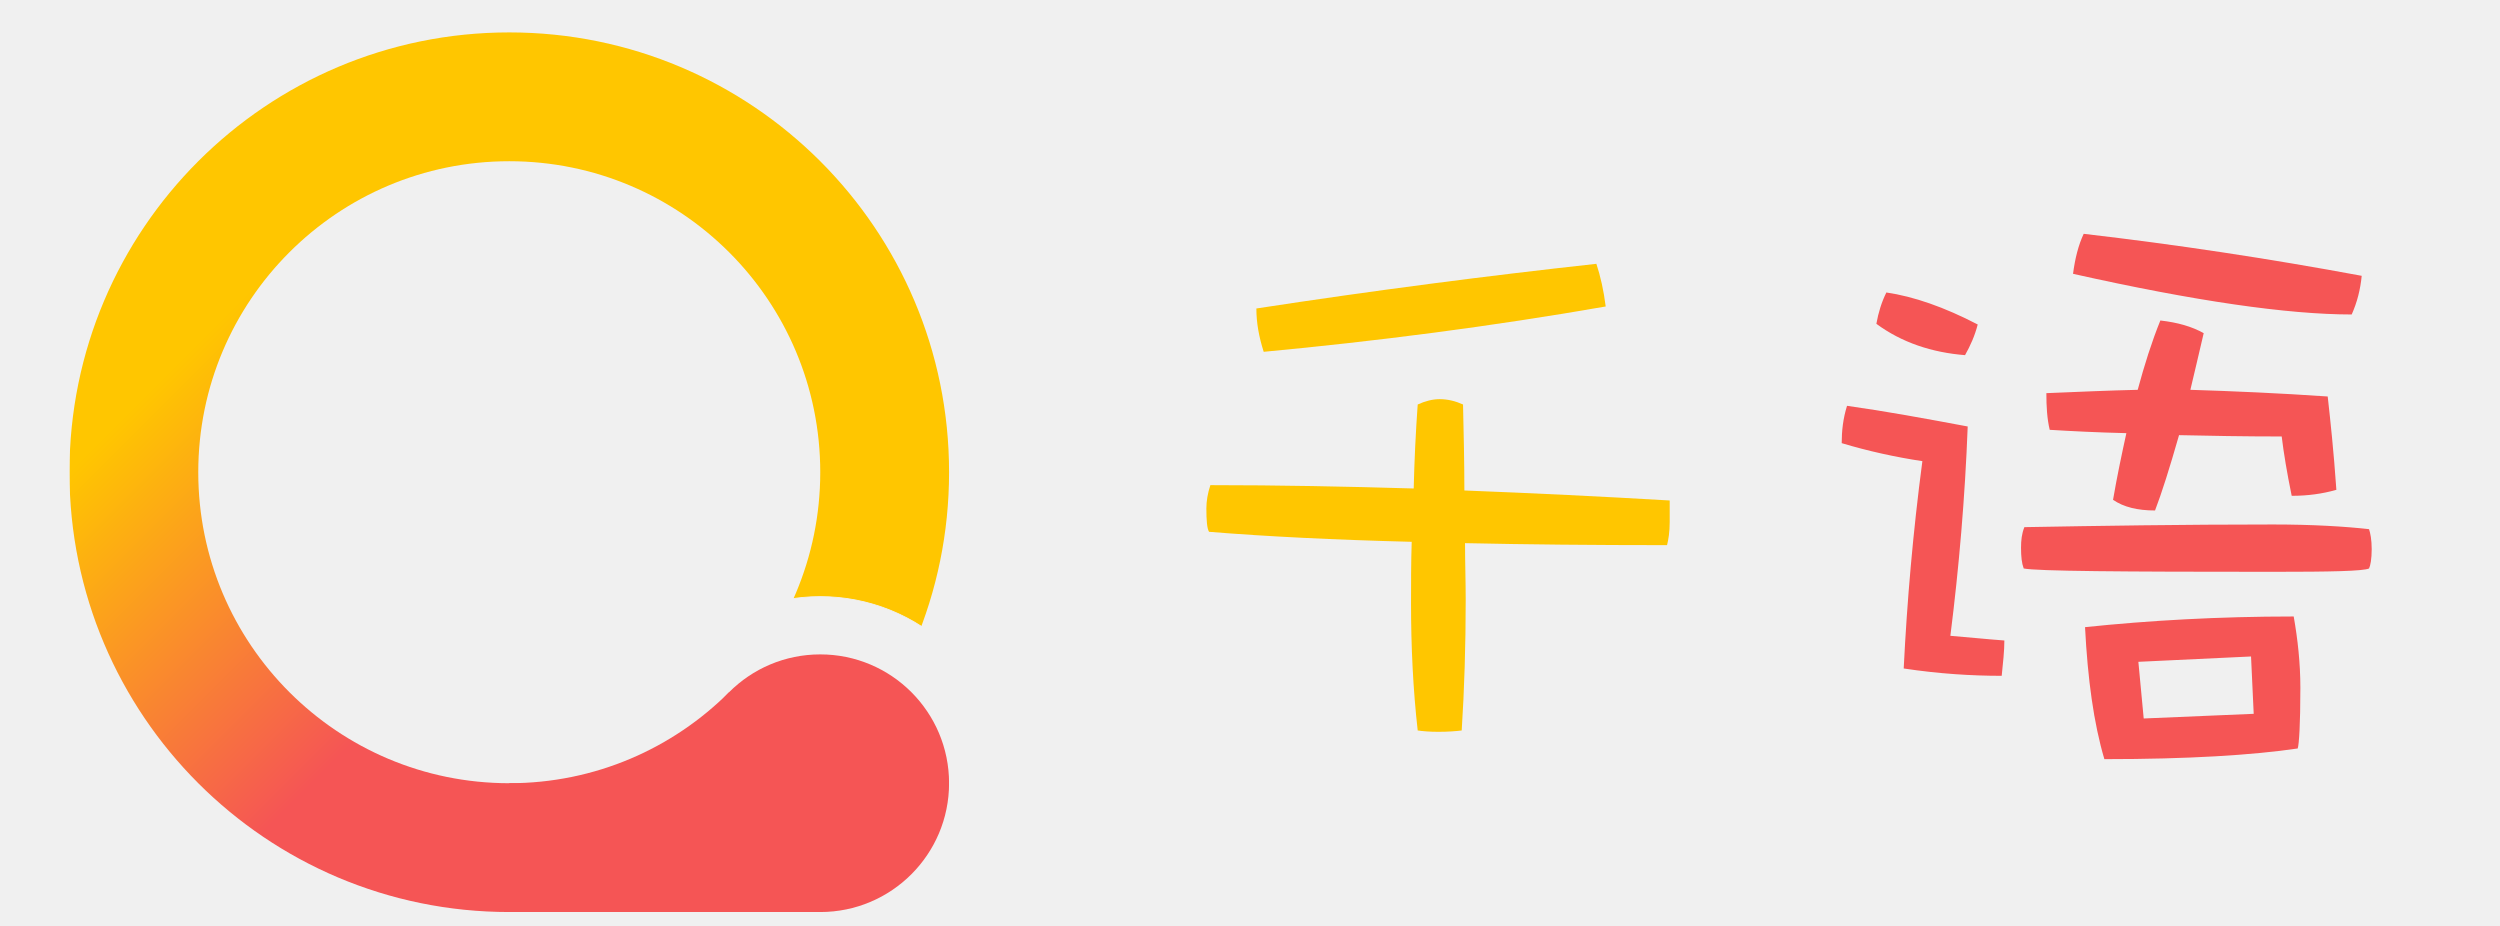
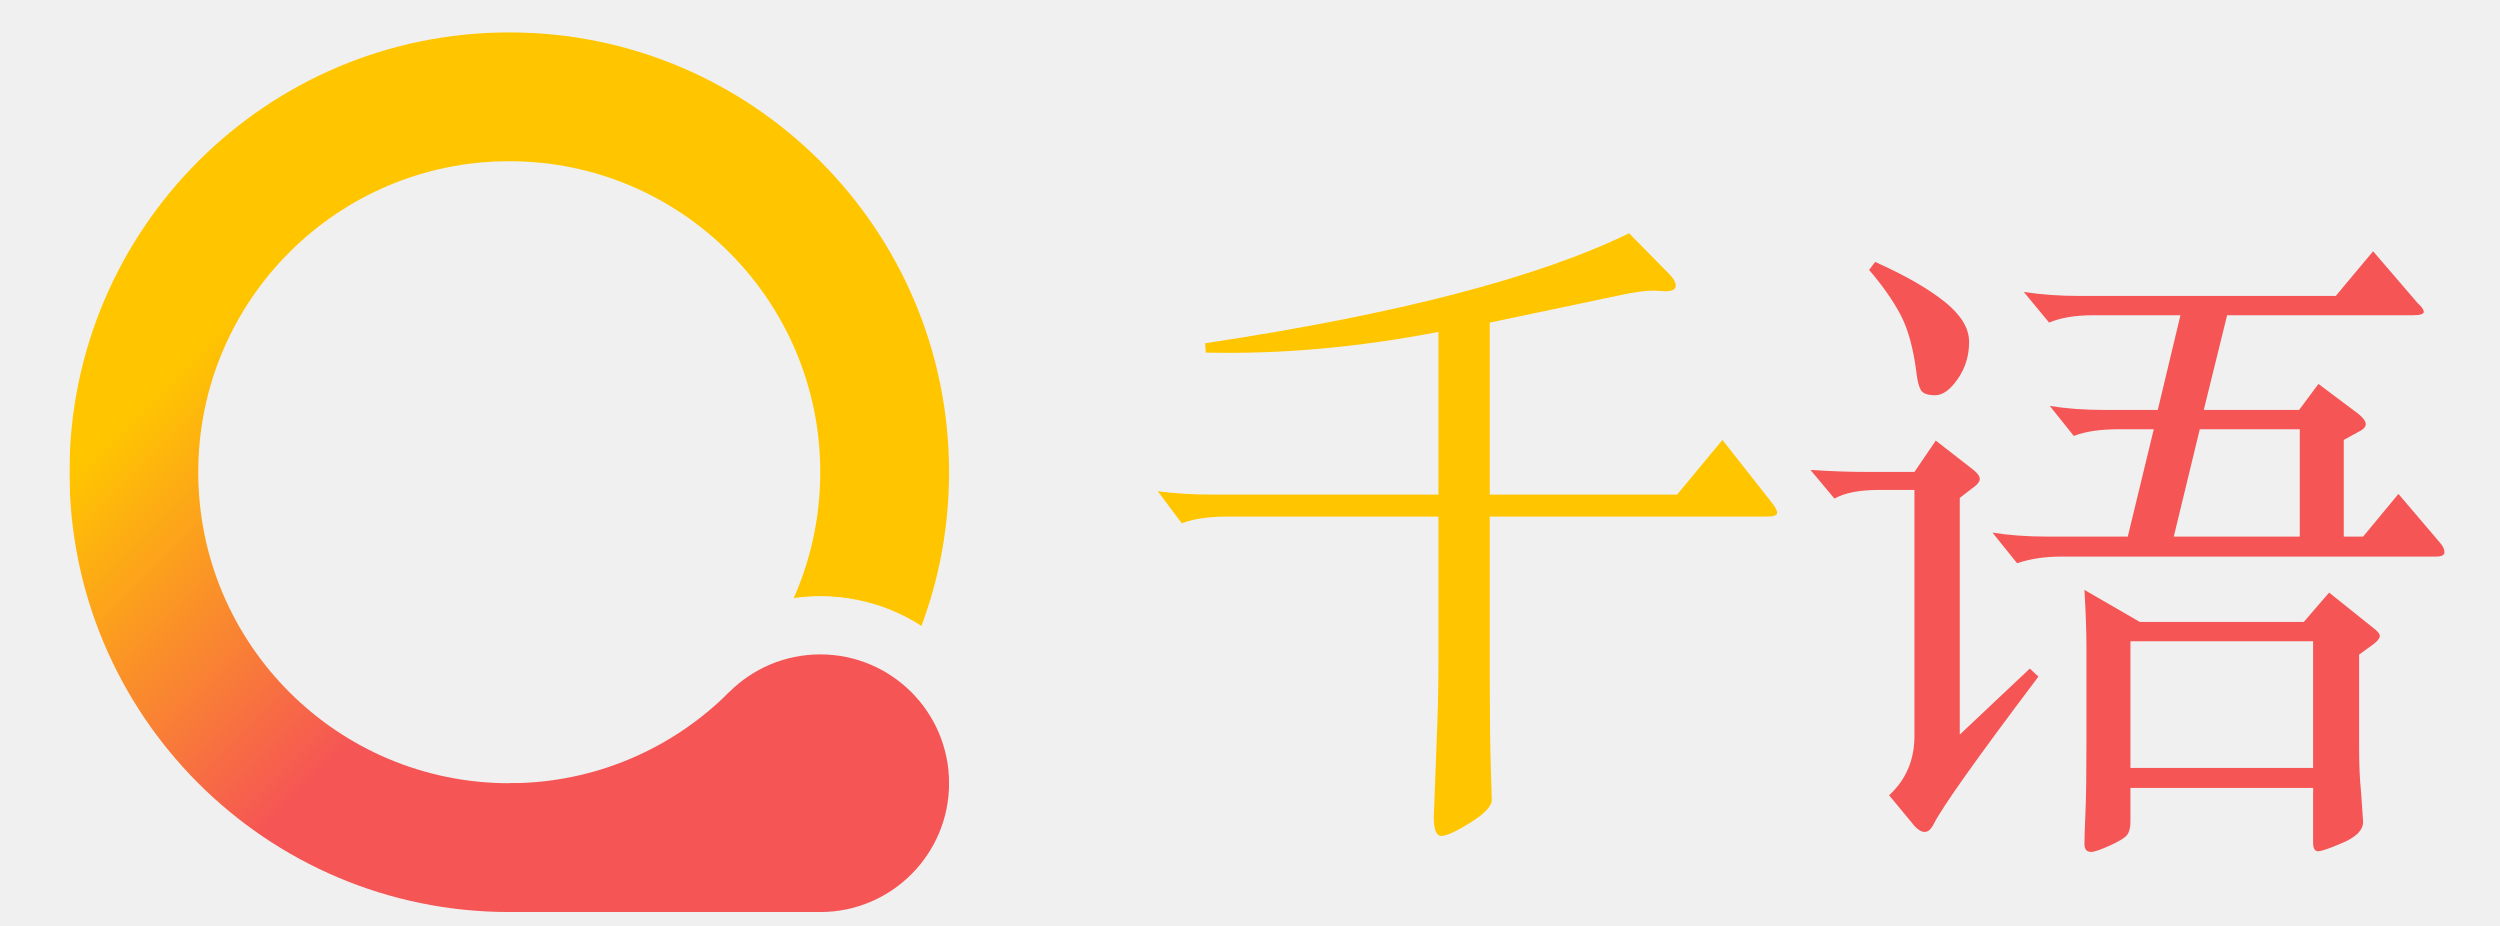
<svg xmlns="http://www.w3.org/2000/svg" width="1080px" height="400px" viewBox="0 0 1080 400" version="1.1">
  <defs>
    <linearGradient x1="0" x2="1" id="G" gradientTransform="rotate(45)">
      <stop offset="0" stop-color="#FFC600" />
      <stop offset="0.35" stop-color="#FFC600" />
      <stop offset="0.8" stop-color="#F55555" />
      <stop offset="1" stop-color="#F55555" />
    </linearGradient>
    <mask id="p1">
      <circle fill="white" cx="0" cy="0" r="500" />
      <circle fill="black" cx="0" cy="0" r="353.553" />
      <path stroke="black" fill="black" d="M 203.553 203.553 A 150 150 1 0 1 503.553 503.553 Z" />
      <rect fill="white" x="0" y="353.553" width="353.553" height="146.447" />
      <circle fill="white" cx="353.553" cy="353.553" r="146.447" />
    </mask>
  </defs>
  <g transform="translate(220, 204) scale(0.38)">
    <g mask="url(#p1)">
      <rect x="-500" y="-500" width="1000" height="1000" fill="url(#G)" />
      <rect x="-500" y="-500" width="1000" height="500" fill="#FFC600" transform="rotate(30) translate(0, -36)" />
    </g>
  </g>
-   <g stroke="none" transform="translate(520, 100) scale(1.8)" stroke-width="1" fill="none" fill-rule="evenodd">
-     <g id="千语" transform="translate(0.64, 0.56)" fill="#FFC600" fill-rule="nonzero">
-       <path d="M0.96,60.32 C0.32,62.24 -1.42108547e-14,64.16 -1.42108547e-14,65.92 C-1.42108547e-14,68.8 0.16,70.72 0.64,71.52 C14.4,72.64 30.56,73.44 49.28,73.92 C49.12,78.88 49.12,83.84 49.12,88.8 C49.12,99.04 49.6,109.28 50.72,119.2 C51.84,119.36 53.44,119.52 55.68,119.52 C58.08,119.52 60,119.36 61.28,119.2 C61.92,109.28 62.24,98.72 62.24,87.84 C62.24,83.36 62.08,78.88 62.08,74.24 C76.64,74.56 92.8,74.72 110.56,74.72 C110.88,73.44 111.2,71.68 111.2,69.12 L111.2,64 C94.88,63.04 78.4,62.24 61.92,61.6 C61.92,54.88 61.76,48 61.6,40.96 C59.84,40.16 57.92,39.68 56,39.68 C54.24,39.68 52.48,40.16 50.72,40.96 C50.24,47.68 49.92,54.4 49.76,61.12 C33.44,60.64 17.28,60.32 0.96,60.32 Z M93.6,7.2 C67.36,10.08 40.16,13.6 12,17.92 C12,21.44 12.64,24.8 13.76,28.32 C40.96,25.76 68.32,22.24 95.84,17.44 C95.36,13.6 94.56,10.08 93.6,7.2 Z" id="Shape" />
-       <path fill="#F55555" d="M153.76,41.28 C152.8,44.32 152.48,47.36 152.48,50.24 C158.88,52.16 165.44,53.6 171.84,54.56 C169.6,71.52 168.16,88.16 167.36,104.32 C175.84,105.6 183.68,106.08 190.88,106.08 C191.2,102.88 191.52,100.16 191.52,97.6 C187.04,97.28 182.72,96.8 178.56,96.48 C180.64,80 182.08,63.2 182.72,46.24 C172.48,44.32 162.88,42.56 153.76,41.28 Z M163.2,14.08 C162.08,16.32 161.28,18.88 160.8,21.6 C166.88,26.08 174.08,28.48 182.08,29.12 C183.36,26.88 184.48,24.32 185.12,21.76 C177.12,17.6 169.76,15.04 163.2,14.08 Z M210.56,0 C209.28,2.72 208.48,5.92 208,9.6 C237.28,16.16 259.52,19.36 274.88,19.36 C276.16,16.48 276.96,13.44 277.28,10.08 C254.88,5.92 232.64,2.56 210.56,0 Z M223.52,37.44 C216.64,37.6 209.28,37.92 201.6,38.24 C201.6,41.44 201.76,44.32 202.4,47.04 C207.68,47.36 213.76,47.68 220.8,47.84 C219.68,52.96 218.56,58.24 217.6,63.84 C220.16,65.6 223.52,66.4 227.68,66.4 C229.28,62.24 231.2,56.16 233.44,48.32 C240.8,48.48 248.96,48.64 258.08,48.64 C258.56,52.64 259.36,57.44 260.48,62.88 C264.32,62.88 267.84,62.4 271.2,61.44 C270.56,52.16 269.76,44.8 269.12,39.04 C257.44,38.24 246.4,37.76 236.16,37.44 C237.12,33.28 238.24,28.8 239.36,23.84 C236.48,22.24 233.12,21.28 228.96,20.8 C226.88,25.92 225.12,31.52 223.52,37.44 Z M256,69.76 C234.08,69.76 214.24,70.08 196.32,70.4 C195.68,72 195.52,73.6 195.52,75.36 C195.52,77.44 195.68,79.04 196.16,80.32 C199.36,80.96 219.36,81.12 256,81.12 C269.92,81.12 277.6,80.96 279.04,80.32 C279.36,79.68 279.68,78.08 279.68,75.68 C279.68,73.44 279.36,71.84 279.04,70.88 C273.28,70.24 265.6,69.76 256,69.76 Z M260.96,91.84 C242.88,91.84 226.24,92.8 210.88,94.4 C211.52,106.88 212.96,117.44 215.52,126.08 C235.68,126.08 251.04,125.12 261.92,123.52 C262.24,122.56 262.56,117.76 262.56,108.96 C262.56,103.04 261.92,97.28 260.96,91.84 Z M224.96,116.32 L223.68,102.72 L250.72,101.44 L251.36,115.2 L224.96,116.32 Z" id="Shape" />
+   <g stroke="none" transform="translate(500, 100) scale(0.8)" stroke-width="1" fill="none" fill-rule="evenodd">
+     <g id="千语" transform="translate(0.2, 0.96)" fill-rule="nonzero">
+       <path d="M179.28,48.24 L179.28,141.12 L280.44,141.12 L304.92,111.6 L331.56,145.44 C333.48,147.84 334.44,149.7 334.44,151.02 C334.44,152.34 332.52,153 328.68,153 L179.28,153 L179.28,239.04 C179.28,260.16 179.46,276.42 179.82,287.82 C180.18,299.22 180.36,305.28 180.36,306 C180.36,309.36 176.52,313.44 168.84,318.24 C161.16,323.04 155.94,325.44 153.18,325.44 C150.42,325.44 149.04,322.08 149.04,315.36 L150.48,277.2 C151.2,260.64 151.56,245.28 151.56,231.12 L151.56,153 L37.08,153 C27.48,153 19.44,154.2 12.96,156.6 L1.13686838e-13,139.32 C9.12,140.52 19.08,141.12 29.88,141.12 L151.56,141.12 L151.56,53.28 C107.88,61.68 66,65.4 25.92,64.44 L25.56,59.4 C129,43.8 205.32,24 254.52,2.84217094e-14 L276.12,21.96 C278.52,24.36 279.72,26.52 279.72,28.44 C279.72,30.36 277.8,31.32 273.96,31.32 L267.84,30.96 C263.28,30.96 257.16,31.8 249.48,33.48 L179.28,48.24 Z" id="Path" fill="#FFC600" />
+       <path d="M552.24,44.28 L505.08,44.28 C495.48,44.28 487.56,45.6 481.32,48.24 L467.64,31.68 C477,33.12 486.84,33.84 497.16,33.84 L636.12,33.84 L656.28,9.72 L680.4,37.8 C682.56,39.72 683.64,41.28 683.64,42.48 C683.64,43.68 681.6,44.28 677.52,44.28 L577.44,44.28 L564.84,95.4 L616.32,95.4 L626.76,81.36 L648.36,97.56 C651,99.72 652.32,101.58 652.32,103.14 C652.32,104.7 650.76,106.2 647.64,107.64 L640.44,111.6 L640.44,163.8 L650.88,163.8 L669.96,140.76 L692.64,167.4 C694.08,169.08 694.8,170.7 694.8,172.26 C694.8,173.82 693.24,174.6 690.12,174.6 L487.8,174.6 C478.92,174.6 471,175.8 464.04,178.2 L450.72,161.64 C459.6,163.08 469.44,163.8 480.24,163.8 L523.8,163.8 L537.84,105.84 L518.76,105.84 C508.92,105.84 500.88,107.04 494.64,109.44 L481.68,93.24 C490.56,94.68 500.28,95.4 510.84,95.4 L540,95.4 L552.24,44.28 Z M548.64,163.8 L616.68,163.8 L616.68,105.84 L562.68,105.84 L548.64,163.8 Z M387.36,15.48 C403.44,22.68 415.92,29.82 424.8,36.9 C433.68,43.98 438.12,51.24 438.12,58.68 C438.12,66.12 436.08,72.78 432,78.66 C427.92,84.54 423.84,87.48 419.76,87.48 C415.68,87.48 413.1,86.52 412.02,84.6 C410.94,82.68 410.16,79.56 409.68,75.24 C408,62.04 405.12,51.6 401.04,43.92 C396.96,36.24 391.32,28.2 384.12,19.8 L387.36,15.48 Z M475.56,239.4 C442.44,283.32 423.6,309.84 419.04,318.96 C417.6,321.84 415.98,323.28 414.18,323.28 C412.38,323.28 410.52,322.2 408.6,320.04 L394.92,303.48 C404.04,295.08 408.6,284.4 408.6,271.44 L408.6,138.6 L389.52,138.6 C378.96,138.6 370.92,140.16 365.4,143.28 L352.44,127.8 C363.48,128.52 373.44,128.88 382.32,128.88 L408.6,128.88 L420.12,111.96 L439.56,127.08 C442.44,129.24 443.88,131.1 443.88,132.66 C443.88,134.22 442.44,135.96 439.56,137.88 L433.08,142.92 L433.08,270.72 L470.88,235.08 L475.56,239.4 Z M623.88,299.52 L525.24,299.52 L525.24,317.52 C525.24,320.88 524.64,323.34 523.44,324.9 C522.24,326.46 519.12,328.38 514.08,330.66 C509.04,332.94 505.68,334.08 504,334.08 C501.6,334.08 500.4,332.64 500.4,329.76 C500.4,326.88 500.58,321.3 500.94,313.02 C501.3,304.74 501.48,292.2 501.48,275.4 L501.48,225 C501.48,215.4 501.12,204.6 500.4,192.6 L530.28,209.88 L618.84,209.88 L632.52,194.04 L655.92,212.76 C658.56,214.68 659.88,216.24 659.88,217.44 C659.88,218.64 658.8,220.08 656.64,221.76 L648.72,227.52 L648.72,277.92 C648.72,287.04 649.08,295.08 649.8,302.04 L650.88,317.88 C650.88,322.2 647.28,325.92 640.08,329.04 C632.88,332.16 628.38,333.72 626.58,333.72 C624.78,333.72 623.88,332.16 623.88,329.04 L623.88,299.52 Z M525.24,288.72 L623.88,288.72 L623.88,220.32 L525.24,220.32 L525.24,288.72 Z" id="Shape" fill="#F55555" />
    </g>
  </g>
</svg>
